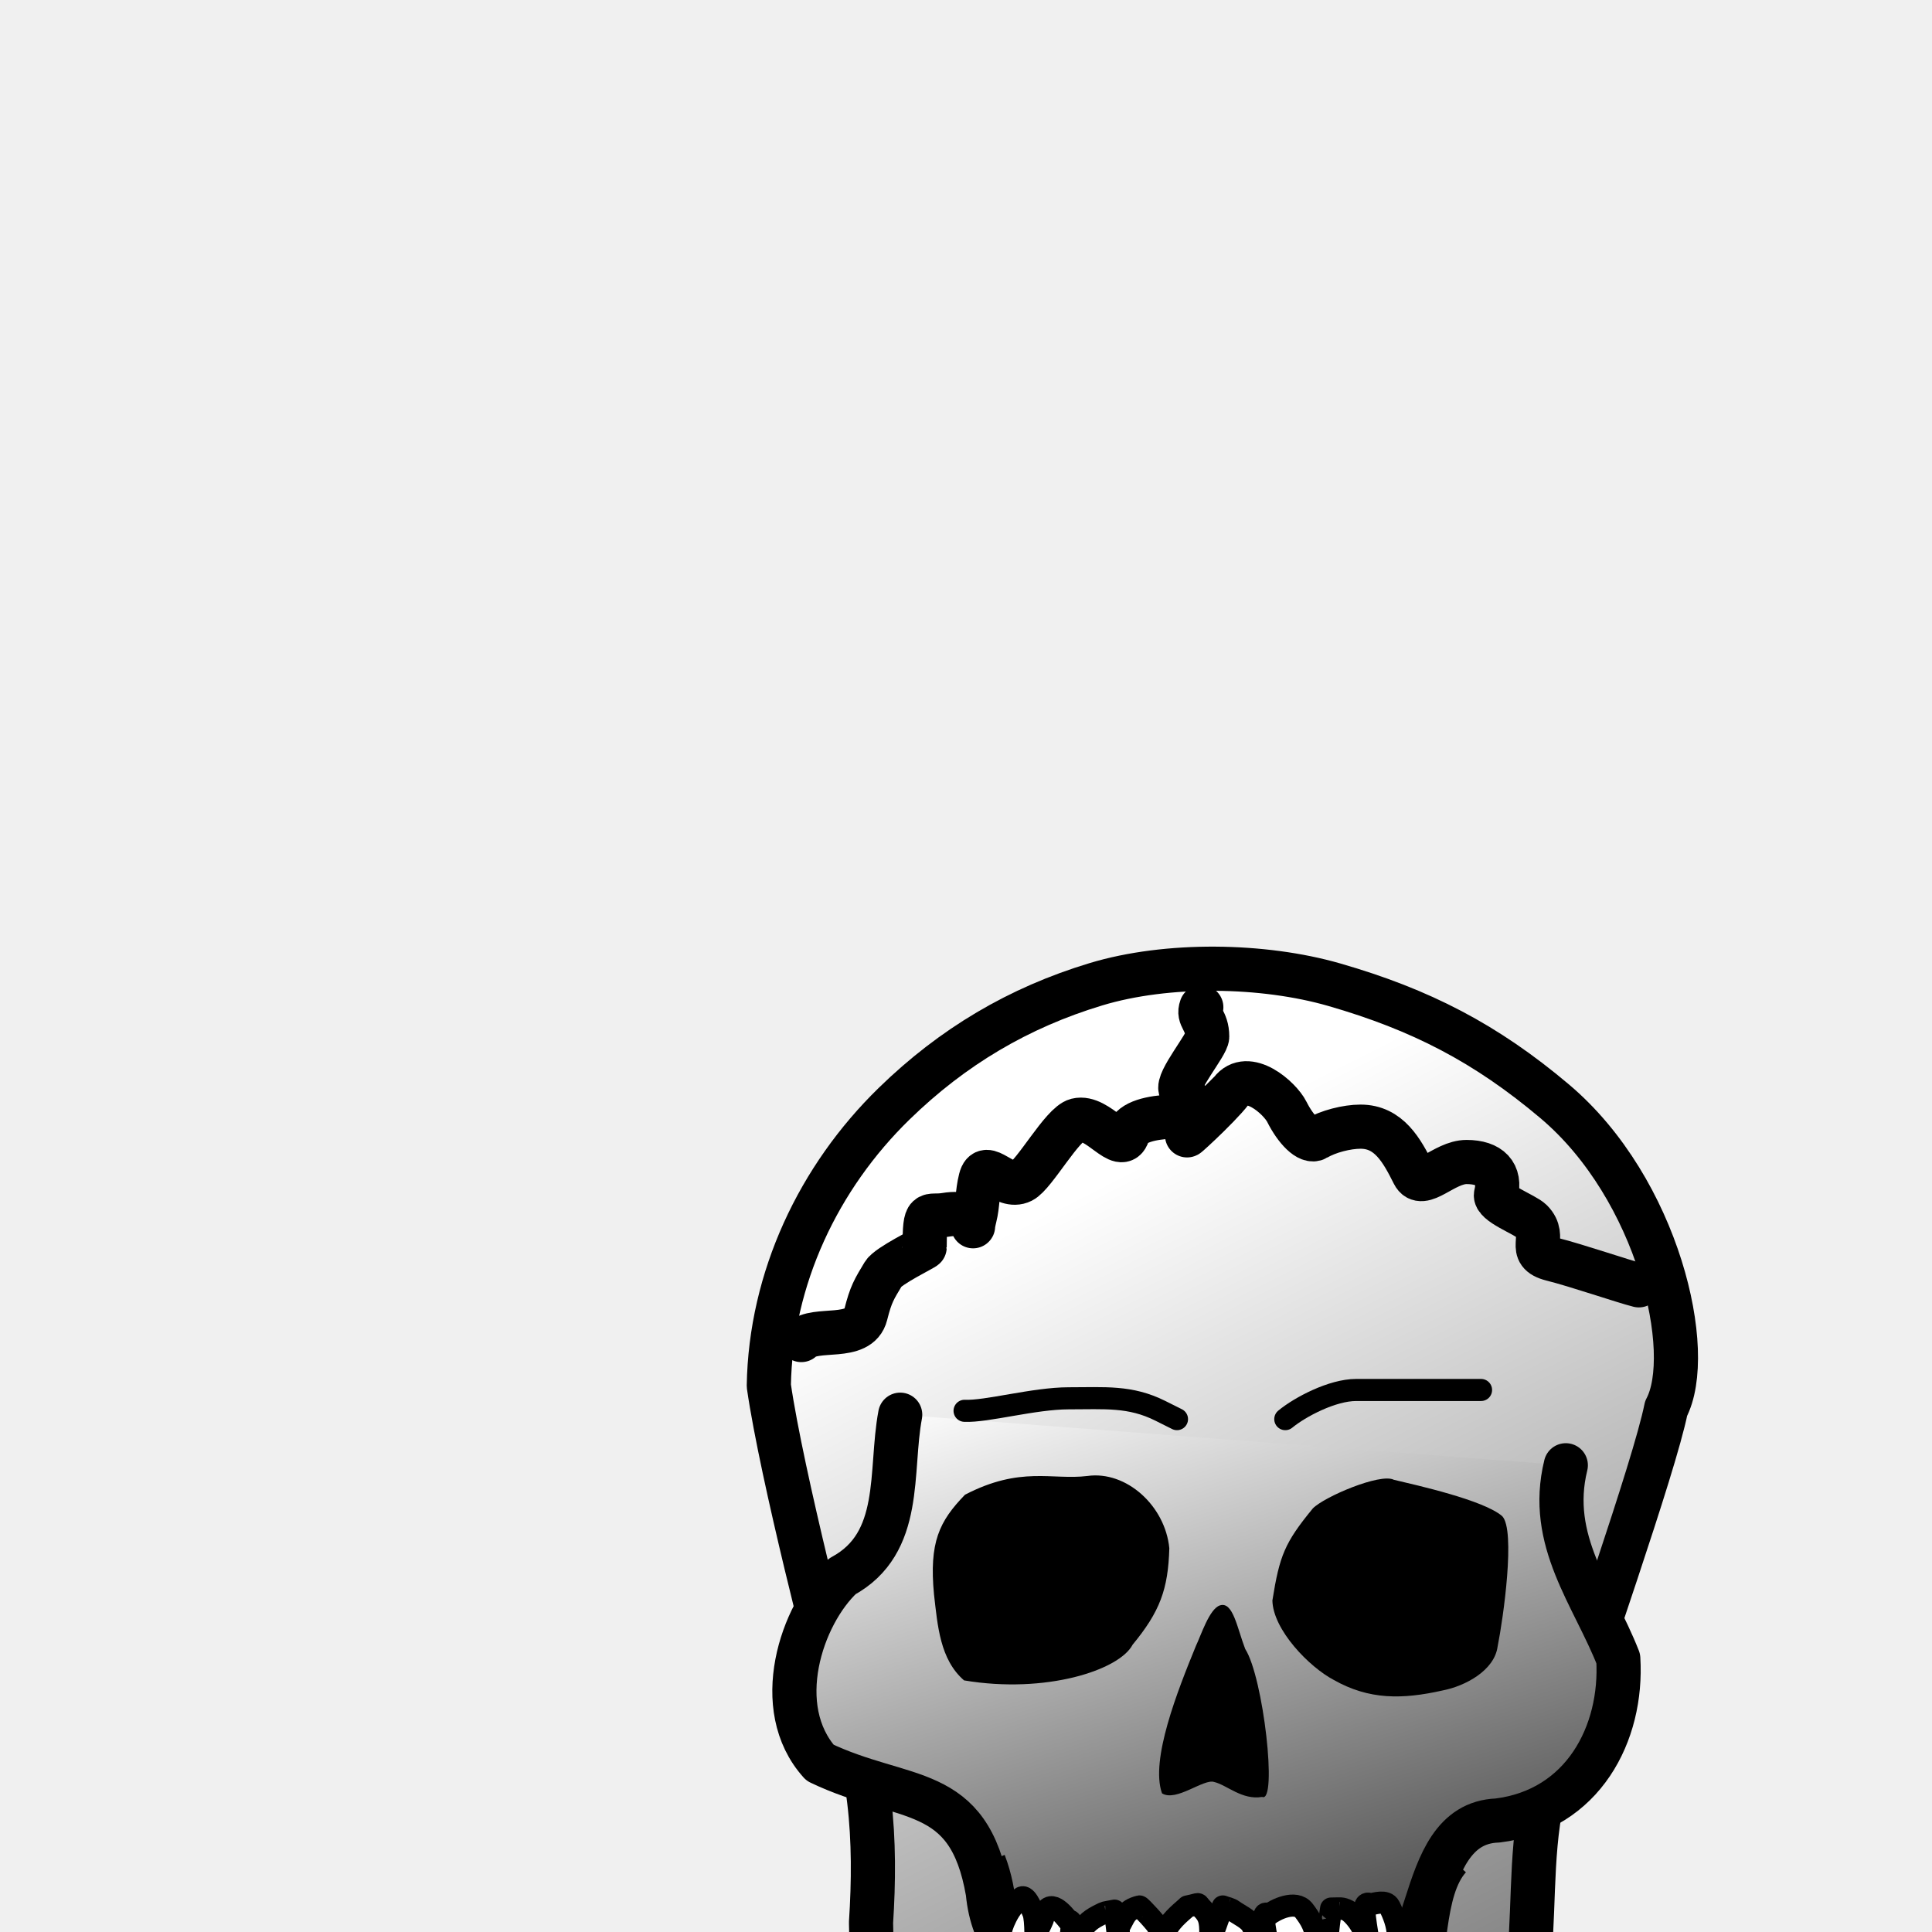
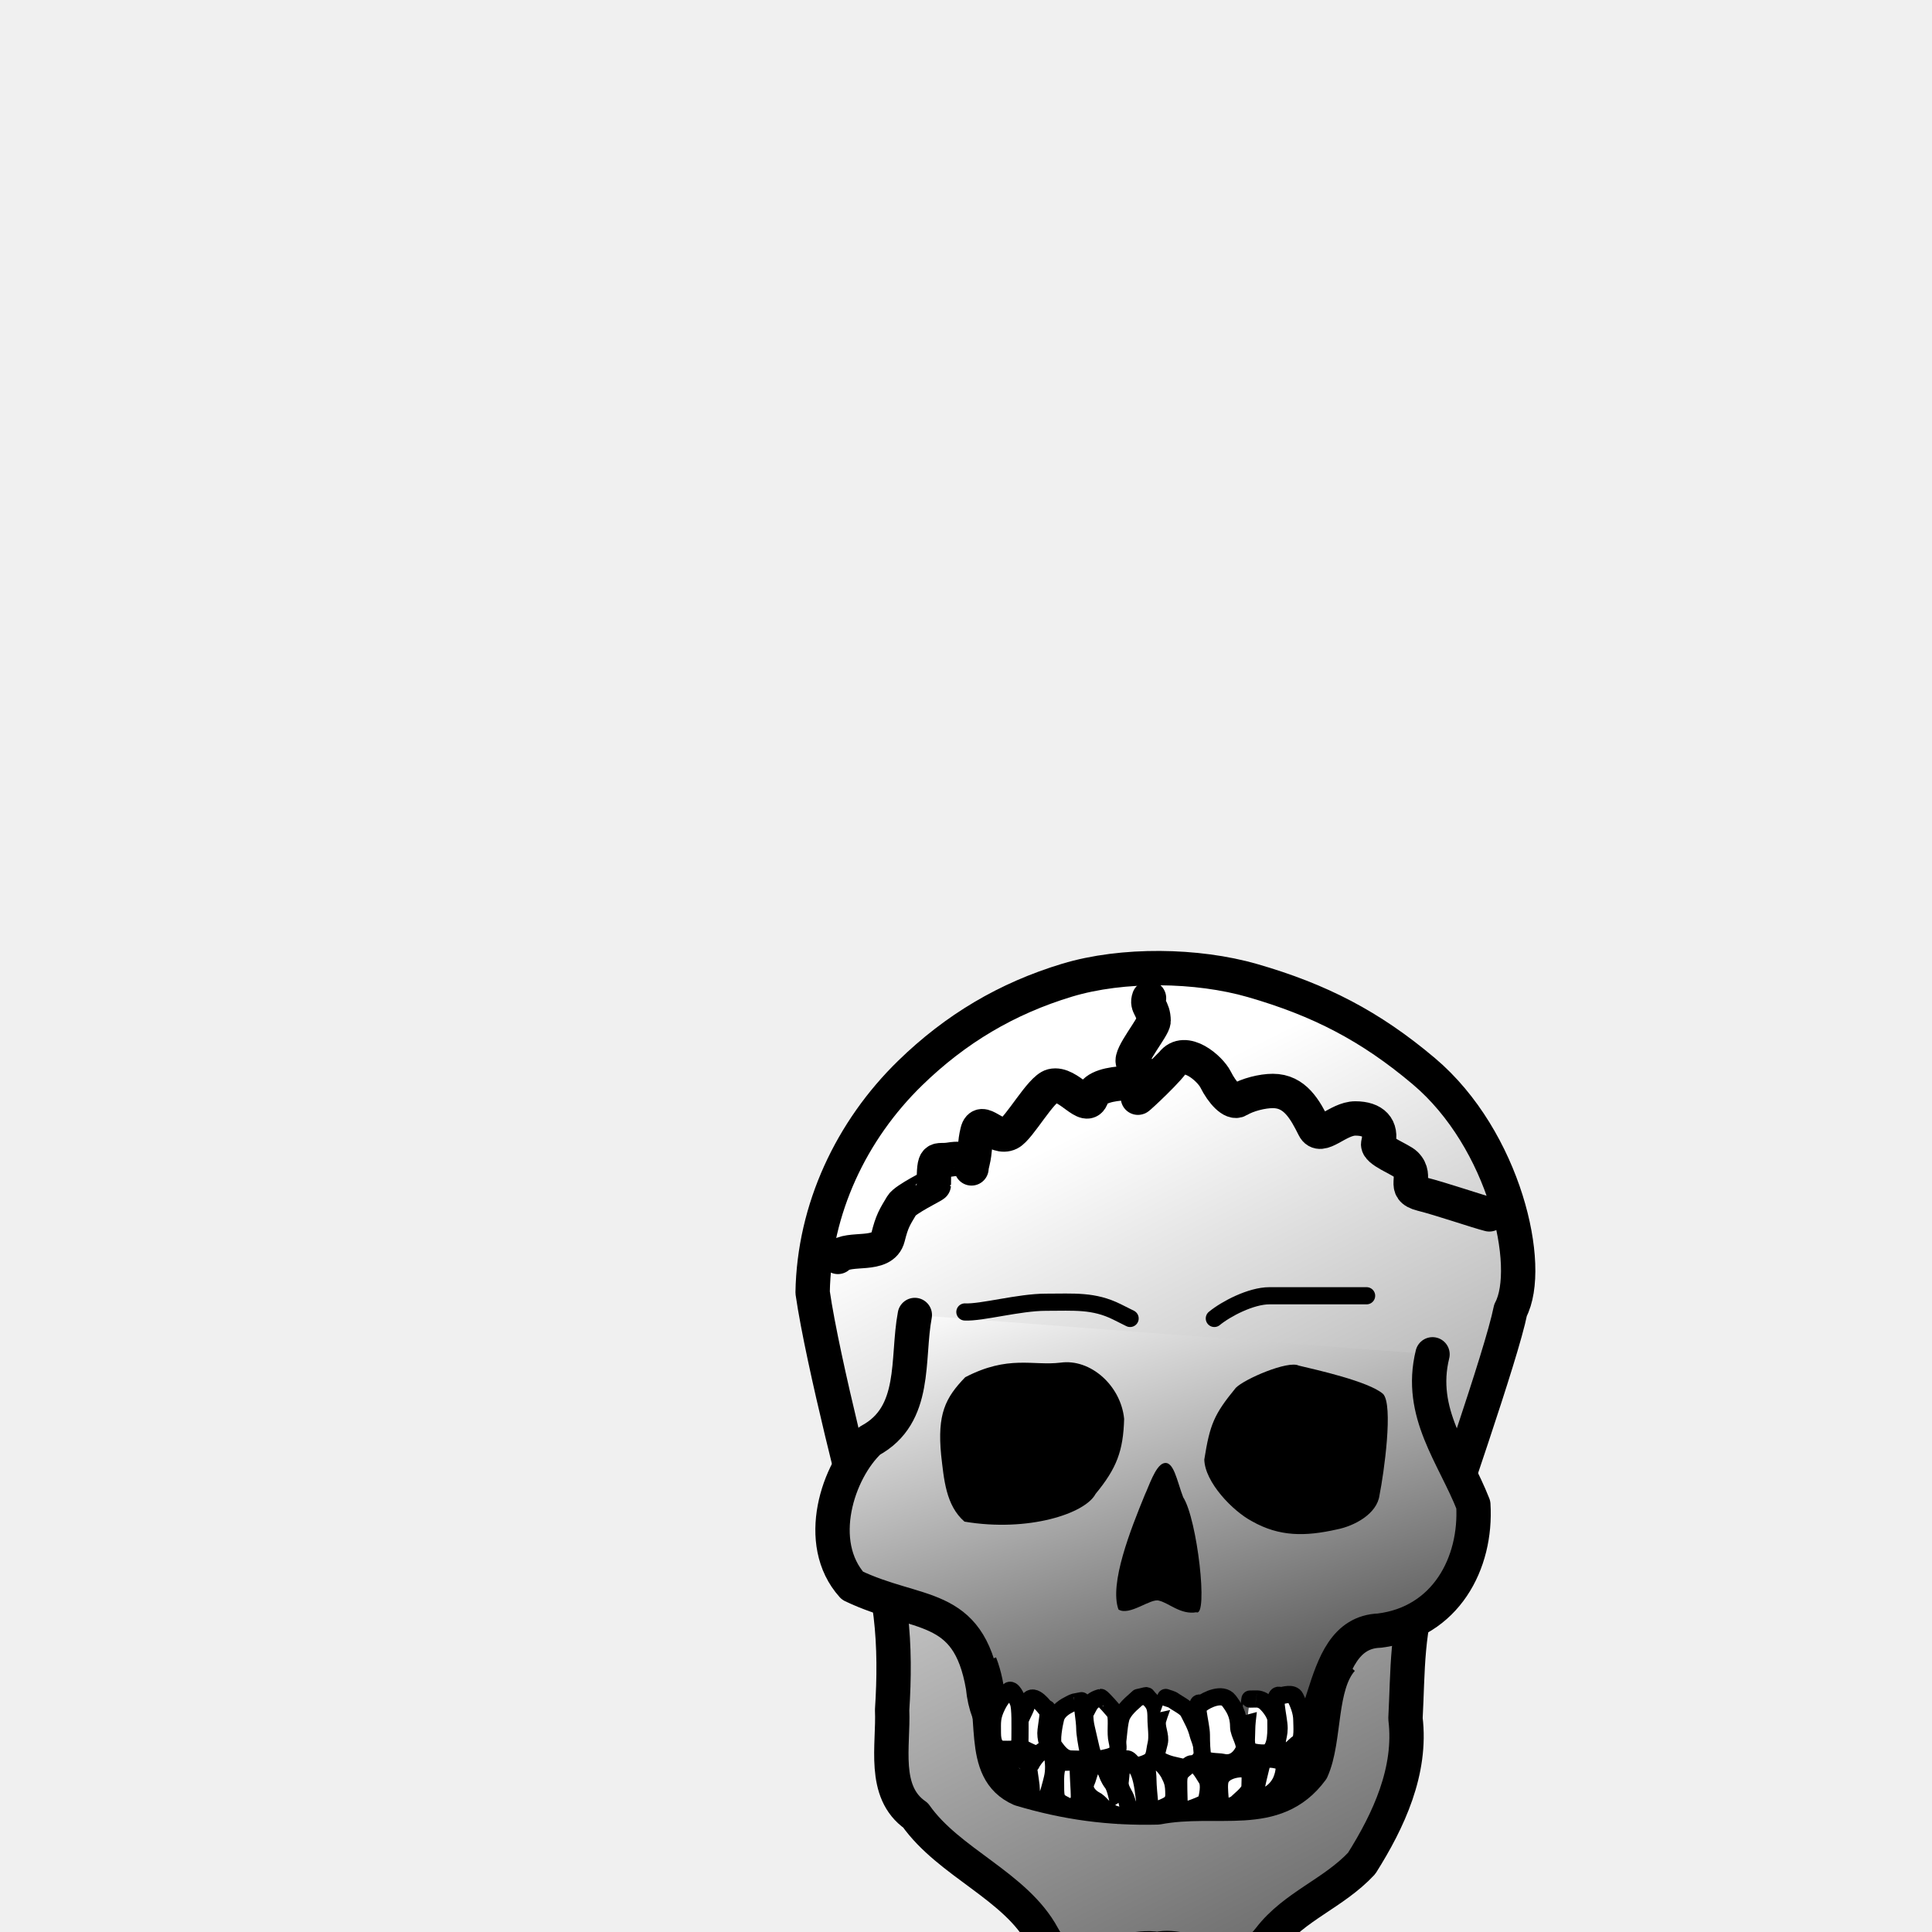
- <svg xmlns="http://www.w3.org/2000/svg" xmlns:xlink="http://www.w3.org/1999/xlink" viewBox="-0.0 -0.0 700.0 700.0" id="svg36220" version="1.0">
+ <svg xmlns="http://www.w3.org/2000/svg" xmlns:xlink="http://www.w3.org/1999/xlink" overflow="hidden" viewBox="-100 -100 900 900" id="svg36220" version="1.0">
  <defs id="defs36222">
    <linearGradient xlink:href="#linearGradient5175" id="linearGradient2365" x1="317.823" y1="251.519" x2="716.784" y2="1040.894" gradientUnits="userSpaceOnUse" gradientTransform="matrix(0.75455,0,0,0.75455,109.5361,264.4223)" />
    <linearGradient xlink:href="#linearGradient5175" id="linearGradient2373" x1="403.641" y1="286.734" x2="535.965" y2="715.779" gradientUnits="userSpaceOnUse" gradientTransform="matrix(0.75455,0,0,0.75455,109.5361,264.4223)" />
    <linearGradient id="linearGradient5175">
      <stop style="stop-color:#ffffff;stop-opacity:1;" offset="0" id="stop5177" />
      <stop style="stop-color:#000000;stop-opacity:1;" offset="1" id="stop5179" />
    </linearGradient>
  </defs>
  <g id="layer1">
    <path style="fill:url(#linearGradient2365);fill-opacity:1;fill-rule:evenodd;stroke:#000000;stroke-width:16;stroke-linecap:round;stroke-linejoin:round;stroke-miterlimit:4;stroke-dasharray:none;stroke-opacity:1" d="M 278.555,502.106 C 279.206,463.148 296.63,426.511 323.973,399.881 C 345.158,379.247 369.055,365.085 397.078,356.617 C 422.917,348.81 457.725,349.36 483.454,356.783 C 514.766,365.815 538.386,377.996 563.268,399.003 C 600.99,430.851 614.366,490.163 603.662,510.331 C 599.359,531.769 573.486,604.628 563.396,636.812 C 555.051,656.711 555.882,679.295 554.721,700.553 C 557.711,724.866 546.887,748.055 534.31,768.027 C 521.195,782.061 502.984,787.964 491.42,802.986 C 475.541,823.614 454.905,804.327 439.264,807.929 C 419.419,804.706 398.757,825.934 385.783,801.94 C 373.087,778.461 342.096,767.775 326.496,745.643 C 310.8,734.742 316.321,712.984 315.587,696.571 C 317.498,667.256 316.042,636.879 303.072,609.984 C 301.802,606.263 283.262,534.73 278.555,502.106 z " id="path1328" />
    <path style="fill:url(#linearGradient2373);fill-opacity:1;fill-rule:evenodd;stroke:#000000;stroke-width:16;stroke-linecap:round;stroke-linejoin:round;stroke-miterlimit:4;stroke-dasharray:none;stroke-opacity:1" d="M 326.157,512.572 C 322.279,533.141 327.49,559.097 305.202,571.133 C 290.246,585.036 279.129,618.723 297.104,638.668 C 327.642,653.285 351.006,645.719 357.902,685.662 C 361.239,721.383 396.858,723.575 417.284,721.536 C 439.702,721.9 471.228,722.842 492.555,721.325 C 521.998,720.239 510.607,660.712 542.589,659.605 C 573.527,655.811 587.975,628.097 586.332,600.952 C 577.289,577.919 560.575,558.281 567.32,530.896" id="path2239" />
    <path style="fill:#000000;fill-opacity:1;fill-rule:evenodd;stroke:none;stroke-width:16;stroke-linecap:round;stroke-linejoin:round;stroke-miterlimit:4;stroke-dasharray:none;stroke-opacity:1" d="M 475.657,546.536 C 465.449,558.982 463.618,563.6 461.011,579.895 C 461.257,590.551 474.376,604.015 483.243,608.67 C 495.99,615.891 508.039,615.791 522.773,612.465 C 530.865,610.884 541.482,605.267 542.624,596.526 C 544.689,586.24 549.173,554.384 544.276,549.33 C 537.58,543.507 513.225,538.109 504.976,536.138 C 500.083,533.653 479.754,542.327 475.657,546.536 z " id="path2206" />
    <path style="fill:#000000;fill-opacity:1;fill-rule:evenodd;stroke:none;stroke-width:16;stroke-linecap:round;stroke-linejoin:round;stroke-miterlimit:4;stroke-dasharray:none;stroke-opacity:1" d="M 349.633,541.567 C 340.306,551.204 336.592,558.769 338.417,577.792 C 339.723,589.015 340.565,601.275 349.299,608.838 C 378.99,613.826 405.572,605.1 410.364,595.909 C 420.237,583.941 423.251,575.851 423.668,560.953 C 422.159,545.548 408.072,532.799 393.992,534.775 C 381.135,536.341 369.819,531.078 349.633,541.567 z " id="path2204" />
    <path style="fill:#000000;fill-opacity:1;fill-rule:evenodd;stroke:none;stroke-width:16;stroke-linecap:round;stroke-linejoin:round;stroke-miterlimit:4;stroke-dasharray:none;stroke-opacity:1" d="M 441.974,581.675 C 438.161,582.931 435.103,592.625 433.332,596.272 C 426.676,612.532 416.683,637.727 421.023,649.763 C 426.154,652.975 436.153,644.328 439.944,645.657 C 444.515,646.734 450.067,652.309 457.295,651.058 C 462.943,653.492 457.744,607.636 451.162,597.459 C 448.227,589.823 446.75,580.101 441.974,581.675 z " id="path2228" />
    <path style="fill:none;fill-opacity:1;fill-rule:evenodd;stroke:#000000;stroke-width:16;stroke-linecap:butt;stroke-linejoin:round;stroke-miterlimit:4;stroke-dasharray:none;stroke-opacity:1" d="M 356.553,674.954 C 365.553,698.198 355.263,724.569 375.417,733.434 C 396.845,739.841 416.957,742.528 439.223,741.978 C 467.355,736.633 493.816,747.93 511.066,724.477 C 517.526,710.019 514.333,685.052 525.185,673.003" id="path2244" />
    <path style="fill:#ffffff;fill-opacity:1;fill-rule:evenodd;stroke:#000000;stroke-width:8;stroke-linecap:butt;stroke-linejoin:round;stroke-miterlimit:4;stroke-dasharray:none;stroke-opacity:1" d="M 430.22,690.744 C 428.941,692.08 424.621,695.15 422.675,699.044 C 421.22,701.952 421.04,710.107 420.411,712.625 C 419.069,717.994 421.12,719.771 424.938,721.68 C 428.408,723.415 432.311,722.144 434.747,720.926 C 438.15,719.224 437.679,715.99 438.52,712.625 C 439.397,709.116 438.52,704.166 438.52,700.553 C 438.52,695.924 438.091,694.087 435.502,691.498 C 433.324,689.32 435.473,689.693 430.22,690.744 z " id="path2275" />
    <path style="fill:#ffffff;fill-opacity:1;fill-rule:evenodd;stroke:#000000;stroke-width:8;stroke-linecap:butt;stroke-linejoin:round;stroke-miterlimit:4;stroke-dasharray:none;stroke-opacity:1" d="M 443.047,690.744 C 443.004,690.7 439.811,699.163 439.275,701.307 C 438.435,704.667 440.906,708.364 440.029,711.871 C 438.794,716.812 437.846,718.702 440.784,720.171 C 444.667,722.113 446.729,722.223 450.593,723.189 C 455.218,724.346 458.089,720.739 459.647,718.662 C 461.598,716.061 458.588,709.896 458.138,708.098 C 457.114,703.999 455.538,701.388 453.611,697.535 C 452.507,695.327 448.531,693.536 446.82,692.253 C 445.737,691.44 444.305,691.247 443.047,690.744 z " id="path2277" />
    <path style="fill:#ffffff;fill-opacity:1;fill-rule:evenodd;stroke:#000000;stroke-width:8;stroke-linecap:butt;stroke-linejoin:round;stroke-miterlimit:4;stroke-dasharray:none;stroke-opacity:1" d="M 459.647,693.762 C 455.824,690.894 459.647,703.319 459.647,708.098 C 459.647,711.703 459.786,716.199 460.402,718.662 C 460.95,720.855 467.897,720.536 469.457,720.926 C 474.269,722.129 477.537,719.102 479.266,715.644 C 480.86,712.455 477.002,707.884 477.002,704.326 C 477.002,698.439 474.6,695.087 472.475,692.253 C 469.468,688.244 462.037,691.85 459.647,693.762 z " id="path2279" />
    <path style="fill:#ffffff;fill-opacity:1;fill-rule:evenodd;stroke:#000000;stroke-width:8;stroke-linecap:butt;stroke-linejoin:round;stroke-miterlimit:4;stroke-dasharray:none;stroke-opacity:1" d="M 482.284,691.498 C 482.267,691.476 480.775,701.757 480.775,705.08 C 480.775,709.444 480.083,711.996 481.529,714.889 C 482.375,716.58 489.505,716.938 490.584,716.398 C 494.954,714.213 494.357,706.052 494.357,701.307 C 494.357,698.179 490.101,693.143 488.32,692.253 C 486.065,691.125 485.668,691.498 482.284,691.498 z " id="path2281" />
    <path style="fill:#ffffff;fill-opacity:1;fill-rule:evenodd;stroke:#000000;stroke-width:8;stroke-linecap:butt;stroke-linejoin:round;stroke-miterlimit:4;stroke-dasharray:none;stroke-opacity:1" d="M 496.62,689.989 C 492.116,687.737 495.866,700.043 495.866,705.08 C 495.866,710.108 493.478,711.454 496.62,715.644 C 498.949,718.748 502.904,712.879 504.92,711.871 C 507.138,710.762 506.43,703.679 506.43,701.307 C 506.43,697.416 504.799,693.519 503.411,690.744 C 502.213,688.347 498.126,689.688 496.62,689.989 z " id="path2283" />
    <path style="fill:#ffffff;fill-opacity:1;fill-rule:evenodd;stroke:#000000;stroke-width:8;stroke-linecap:butt;stroke-linejoin:round;stroke-miterlimit:4;stroke-dasharray:none;stroke-opacity:1" d="M 403.811,692.253 C 403.829,692.217 405.32,701.699 405.32,705.08 C 405.32,707.587 406.186,712.428 406.829,715.644 C 407.777,720.384 402.989,719.416 399.283,719.416 C 395.205,719.416 392.988,716.053 390.983,713.38 C 389.416,711.291 391.199,702.71 391.738,700.553 C 392.66,696.865 396.236,694.908 398.529,693.762 C 400.828,692.612 399.701,693.075 403.811,692.253 z " id="path2287" />
    <path style="fill:#ffffff;fill-opacity:1;fill-rule:evenodd;stroke:#000000;stroke-width:8;stroke-linecap:butt;stroke-linejoin:round;stroke-miterlimit:4;stroke-dasharray:none;stroke-opacity:1" d="M 387.211,696.025 C 389.556,694.853 387.211,704.459 387.211,707.344 C 387.211,711.777 389.162,712.495 387.211,716.398 C 385.647,719.526 378.03,715.203 377.402,714.889 C 374.358,713.367 374.383,708.581 374.383,705.08 C 374.383,701.372 377.504,697.124 378.156,694.516 C 380.031,687.017 385.168,693.472 387.211,696.025 z " id="path2289" />
    <path style="fill:#ffffff;fill-opacity:1;fill-rule:evenodd;stroke:#000000;stroke-width:8;stroke-linecap:butt;stroke-linejoin:round;stroke-miterlimit:4;stroke-dasharray:none;stroke-opacity:1" d="M 405.32,698.289 C 407.632,694.596 407.546,692.074 412.865,690.744 C 413.223,690.654 419.447,697.453 419.656,698.289 C 420.542,701.83 419.424,707.169 420.411,711.116 C 421.731,716.398 419.734,717.699 415.884,718.662 C 410.534,719.999 409.562,719.786 408.338,714.889 C 407.591,711.902 406.629,707.299 406.074,705.08 C 405.526,702.888 405.32,700.614 405.32,698.289 z " id="path2291" />
    <path style="fill:#ffffff;fill-opacity:1;fill-rule:evenodd;stroke:#000000;stroke-width:8;stroke-linecap:butt;stroke-linejoin:round;stroke-miterlimit:4;stroke-dasharray:none;stroke-opacity:1" d="M 374.383,693.007 C 375.43,695.722 375.138,704.269 375.138,709.607 C 375.138,715.457 372.755,714.889 367.592,714.889 C 363.469,714.889 362.311,711.527 362.311,707.344 C 362.311,702.264 361.883,699.898 364.574,694.516 C 366.364,690.937 367.836,689.746 369.856,687.725 C 371.496,686.086 373.522,690.854 374.383,693.007 z " id="path2295" />
    <path style="fill:#ffffff;fill-opacity:1;fill-rule:evenodd;stroke:#000000;stroke-width:8;stroke-linecap:butt;stroke-linejoin:round;stroke-miterlimit:4;stroke-dasharray:none;stroke-opacity:1" d="M 380.42,721.68 C 377.574,718.835 380.42,729.729 380.42,733.753 C 380.42,738.332 381.892,739.035 386.456,739.035 C 387.758,739.035 389.861,729.941 390.229,728.471 C 391.121,724.901 390.917,720.661 390.229,717.907 C 388.307,710.22 381.244,719.619 380.42,721.68 z " id="path2299" />
    <path style="fill:#ffffff;fill-opacity:1;fill-rule:evenodd;stroke:#000000;stroke-width:8;stroke-linecap:butt;stroke-linejoin:round;stroke-miterlimit:4;stroke-dasharray:none;stroke-opacity:1" d="M 433.993,744.317 C 433.343,741.717 432.917,733.976 431.729,729.226 C 430.598,724.702 429.714,723.438 426.447,720.171 C 422.408,716.132 422.131,728.169 421.92,729.226 C 421.096,733.345 424.065,735.544 424.938,739.035 C 426.008,743.314 428.531,744.317 433.993,744.317 z " id="path2301" />
    <path style="fill:#ffffff;fill-opacity:1;fill-rule:evenodd;stroke:#000000;stroke-width:8;stroke-linecap:butt;stroke-linejoin:round;stroke-miterlimit:4;stroke-dasharray:none;stroke-opacity:1" d="M 435.502,744.317 C 436.723,749.203 434.747,734.262 434.747,729.226 C 434.747,724.393 433.414,723.768 436.256,720.926 C 439.295,717.887 443.959,725.012 444.556,726.207 C 446.199,729.493 446.82,730.882 446.82,736.017 C 446.82,740.668 443.315,741.165 440.029,742.808 C 435.599,745.023 449.607,741.496 435.502,744.317 z " id="path2303" />
    <path style="fill:#ffffff;fill-opacity:1;fill-rule:evenodd;stroke:#000000;stroke-width:8;stroke-linecap:butt;stroke-linejoin:round;stroke-miterlimit:4;stroke-dasharray:none;stroke-opacity:1" d="M 449.838,744.317 C 449.217,744.627 449.084,733.184 449.084,729.98 C 449.084,725.264 450.962,725.084 453.611,722.435 C 457.083,718.963 461.084,727.369 461.911,728.471 C 463.926,731.157 462.39,737.119 461.911,739.035 C 461.537,740.53 451.673,743.583 449.838,744.317 z " id="path2305" />
    <path style="fill:#ffffff;fill-opacity:1;fill-rule:evenodd;stroke:#000000;stroke-width:8;stroke-linecap:butt;stroke-linejoin:round;stroke-miterlimit:4;stroke-dasharray:none;stroke-opacity:1" d="M 422.675,742.808 C 421.632,746.977 420.726,734.173 418.147,730.735 C 414.549,725.937 416.656,724.33 411.356,721.68 C 408.323,720.163 407.075,727.98 406.074,729.98 C 404.047,734.034 408.233,737.473 409.847,738.28 C 412.837,739.775 413.583,742.412 417.393,744.317 C 419.151,745.196 419.969,745.338 421.92,745.826" id="path2307" />
    <path style="fill:#ffffff;fill-opacity:1;fill-rule:evenodd;stroke:#000000;stroke-width:8;stroke-linecap:butt;stroke-linejoin:round;stroke-miterlimit:4;stroke-dasharray:none;stroke-opacity:1" d="M 402.302,739.789 C 403.434,740.356 402.302,728.548 402.302,725.453 C 402.302,719.581 401.779,720.926 395.511,720.926 C 391.178,720.926 391.738,728.258 391.738,732.244 C 391.738,737.509 391.991,738.784 395.511,740.544 C 398.709,742.143 398.293,742.796 402.302,739.789 z " id="path2309" />
    <path style="fill:#ffffff;fill-opacity:1;fill-rule:evenodd;stroke:#000000;stroke-width:8;stroke-linecap:butt;stroke-linejoin:round;stroke-miterlimit:4;stroke-dasharray:none;stroke-opacity:1" d="M 466.438,742.053 C 470.544,744.106 466.649,732.576 468.702,728.471 C 470.395,725.085 475.236,723.944 478.511,723.944 C 483.289,723.944 482.284,728.002 482.284,732.244 C 482.284,734.983 478.132,737.905 476.248,739.789 C 474.284,741.753 469.524,742.053 466.438,742.053 z " id="path2311" />
    <path style="fill:#ffffff;fill-opacity:1;fill-rule:evenodd;stroke:#000000;stroke-width:8;stroke-linecap:butt;stroke-linejoin:round;stroke-miterlimit:4;stroke-dasharray:none;stroke-opacity:1" d="M 485.302,737.526 C 483.523,739.305 485.624,730.201 487.566,722.435 C 488.585,718.36 493.13,719.487 495.866,720.171 C 500.11,721.232 497.456,728.309 496.62,729.98 C 494.472,734.277 490.113,737.526 485.302,737.526 z " id="path2313" />
    <path style="fill:none;fill-opacity:0.75;fill-rule:evenodd;stroke:#000000;stroke-width:16;stroke-linecap:round;stroke-linejoin:round;stroke-miterlimit:4;stroke-dasharray:none;stroke-opacity:1" d="M 435.258,364.944 C 433.835,368.857 437.392,369.312 437.392,375.615 C 437.392,378.49 426.23,391.705 427.788,394.823 C 430.035,399.315 436.142,403.176 437.392,404.426 C 438.243,405.277 411.461,401.774 408.647,410.829 C 406.237,418.582 397.859,403.93 390.14,405.86 C 384.855,407.181 374.788,425.624 370.231,427.902 C 363.622,431.207 357.164,419.713 355.292,427.202 C 353.98,432.45 354.365,436.247 353.158,441.074 C 350.968,449.832 356.657,437.81 342.487,440.172 C 336.027,441.249 335.017,437.479 335.017,451.91 C 335.017,452.252 321.801,458.641 320.078,461.514 C 316.736,467.084 315.545,468.839 313.675,476.318 C 311.234,486.085 295.362,480.492 290.332,485.522" id="path2353" />
    <path style="fill:none;fill-opacity:0.75;fill-rule:evenodd;stroke:#000000;stroke-width:16;stroke-linecap:round;stroke-linejoin:round;stroke-miterlimit:4;stroke-dasharray:none;stroke-opacity:1" d="M 431.056,410.344 C 435.68,405.72 440.304,401.096 444.928,396.472 C 449.552,391.848 435.68,405.72 431.056,410.344 C 426.076,415.324 441.77,401.039 445.995,395.405 C 451.97,387.438 463.719,397.773 466.27,402.875 C 469.363,409.061 474.097,414.185 476.941,412.479 C 481.178,409.936 488.006,408.21 492.947,408.21 C 503.216,408.21 507.909,416.792 512.155,425.284 C 515.21,431.393 523.137,421.015 531.363,421.015 C 539.793,421.015 543.918,425.216 542.034,432.753 C 541.218,436.016 552.489,440.008 554.839,442.357 C 560.828,448.347 552.53,453.785 562.308,456.229 C 571.298,458.477 588.211,464.306 593.788,465.7" id="path2357" />
    <path style="fill:none;fill-opacity:0.75;fill-rule:evenodd;stroke:#000000;stroke-width:8;stroke-linecap:round;stroke-linejoin:round;stroke-miterlimit:4;stroke-dasharray:none;stroke-opacity:1" d="M 349.483,511.161 C 357.309,511.559 374.675,506.633 387.211,506.633 C 400.345,506.633 409.482,505.696 420.411,511.161 C 422.45,512.18 424.489,513.2 426.447,514.179" id="path2375" />
    <path style="fill:none;fill-opacity:0.75;fill-rule:evenodd;stroke:#000000;stroke-width:8;stroke-linecap:round;stroke-linejoin:round;stroke-miterlimit:4;stroke-dasharray:none;stroke-opacity:1" d="M 465.684,514.179 C 471.109,509.723 482.743,503.615 491.339,503.615 C 500.892,503.615 508.853,503.615 518.502,503.615 C 524.539,503.615 530.575,503.615 536.612,503.615" id="path2377" />
  </g>
</svg>
